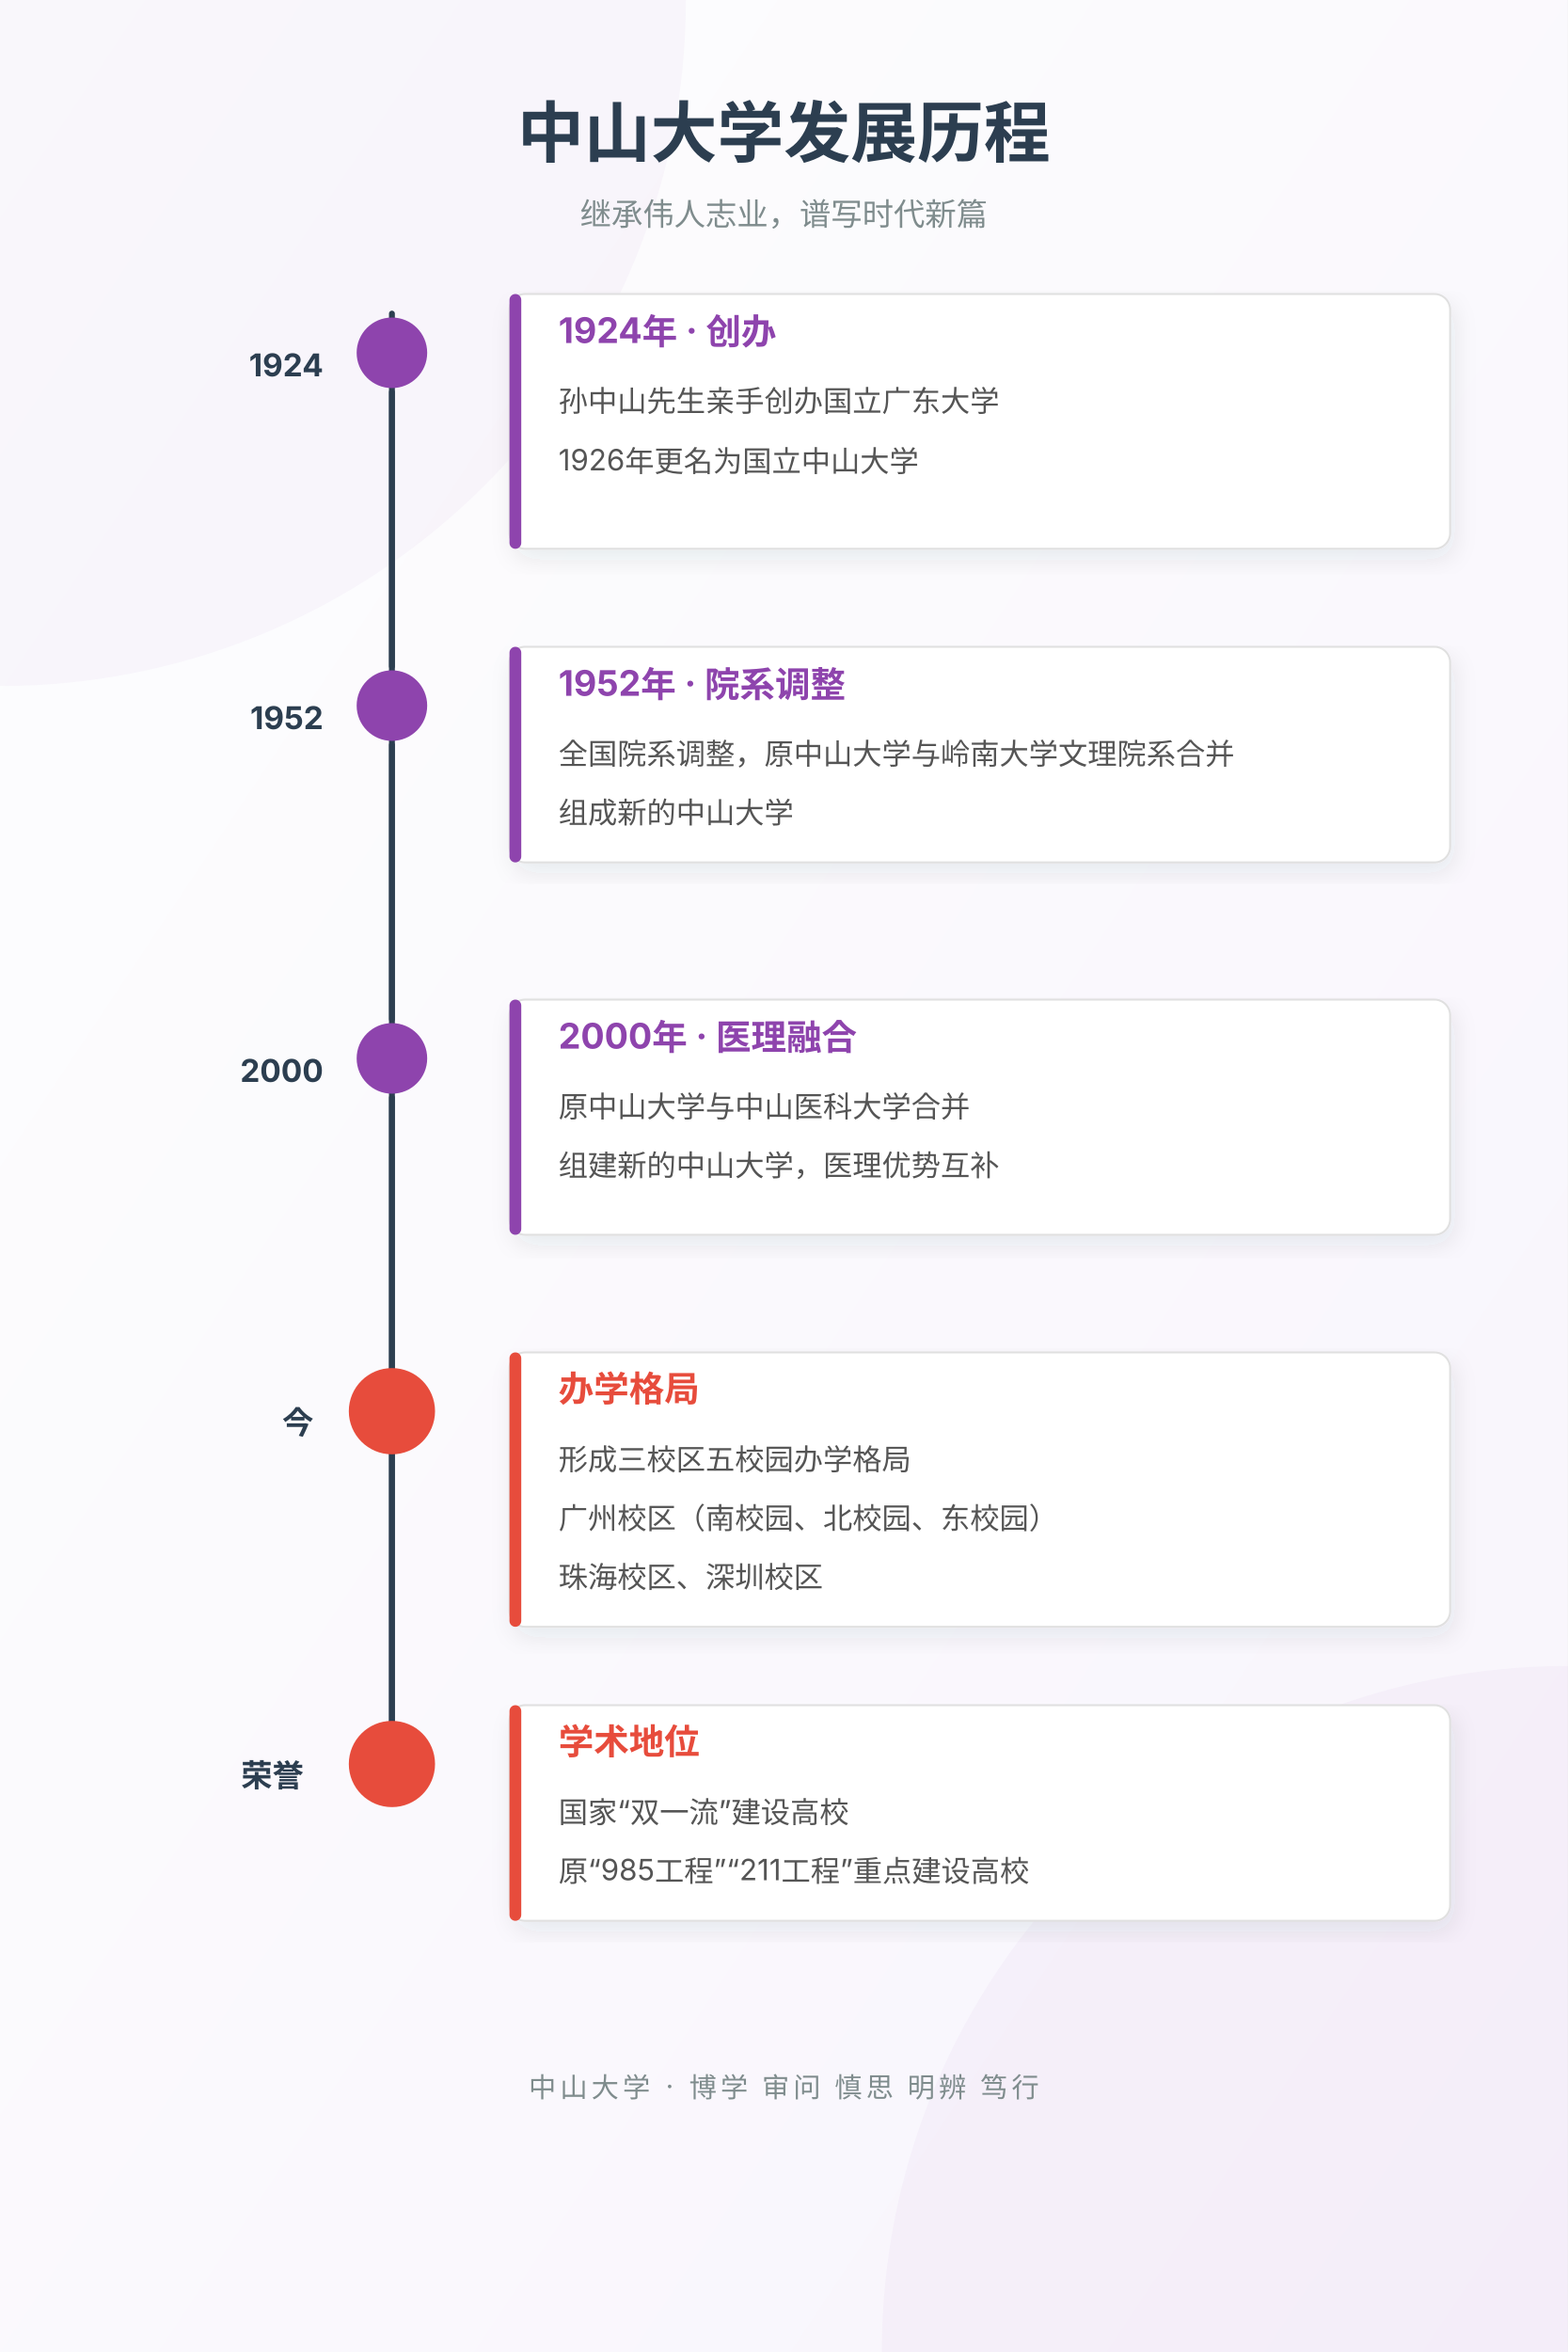
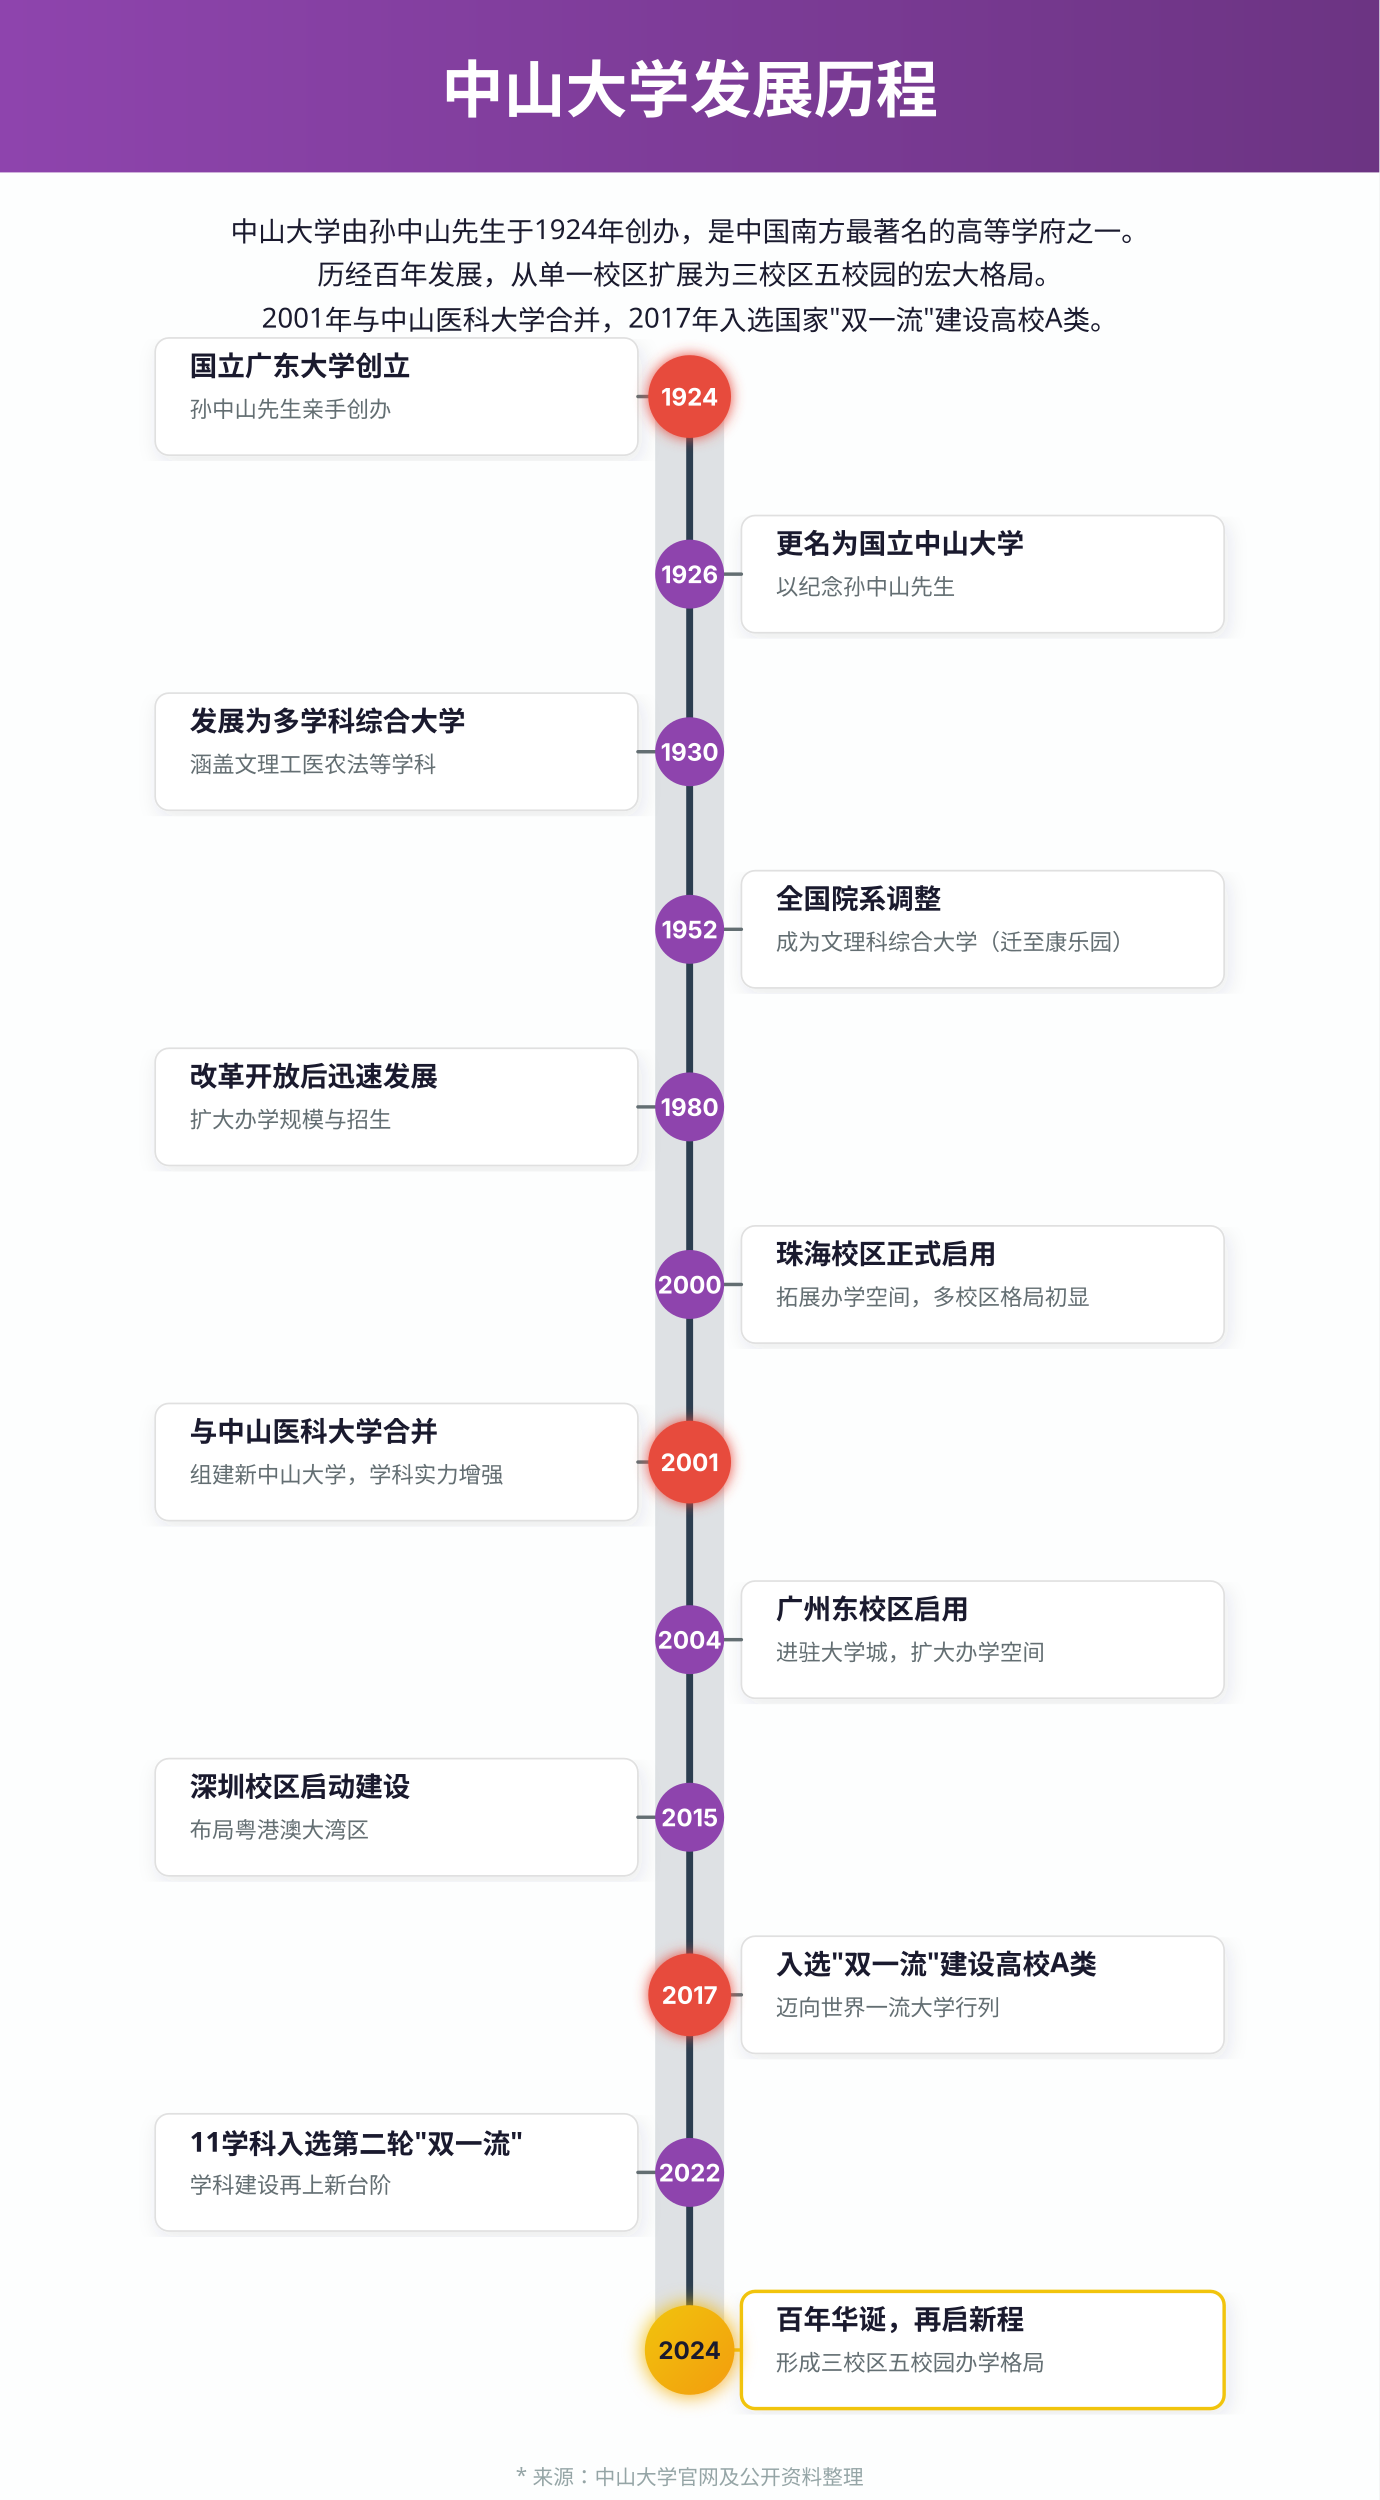
- <svg xmlns="http://www.w3.org/2000/svg" viewBox="0 0 800 1200" width="800" height="1200">
+ <svg xmlns="http://www.w3.org/2000/svg" viewBox="0 0 800 1450" width="800" height="1450">
  <defs>
-     <filter id="cardShadow" x="-5%" y="-5%" width="115%" height="115%">
-       <feDropShadow dx="2" dy="5" stdDeviation="6" flood-color="#2C3E50" flood-opacity="0.08" />
+     <linearGradient id="headerGrad" x1="0%" y1="0%" x2="100%" y2="0%">
+       <stop offset="0%" stop-color="#8E44AD" />
+       <stop offset="100%" stop-color="#6C3483" />
+     </linearGradient>
+     <linearGradient id="goldGrad" x1="0%" y1="0%" x2="100%" y2="100%">
+       <stop offset="0%" stop-color="#F1C40F" />
+       <stop offset="100%" stop-color="#F39C12" />
+     </linearGradient>
+     <filter id="cardShadow" x="-5%" y="-5%" width="110%" height="110%">
+       <feDropShadow dx="2" dy="4" stdDeviation="6" flood-color="#2C3E50" flood-opacity="0.1" />
    </filter>
-     <linearGradient id="bgGrad" x1="0%" y1="0%" x2="100%" y2="100%">
-       <stop offset="0%" stop-color="#FDFEFE" />
-       <stop offset="100%" stop-color="#F8F4FC" />
-     </linearGradient>
-     <style>
-       .title { font-family: 'Microsoft YaHei', -apple-system, sans-serif; font-weight: bold; fill: #2C3E50; }
-       .subtitle { font-family: 'Microsoft YaHei', -apple-system, sans-serif; fill: #7F8C8D; }
-       .card-title { font-family: 'Microsoft YaHei', -apple-system, sans-serif; font-weight: bold; font-size: 18px; }
-       .card-text { font-family: 'Microsoft YaHei', -apple-system, sans-serif; font-size: 15px; fill: #555555; line-height: 1.5; }
-       .label { font-family: 'Microsoft YaHei', -apple-system, sans-serif; font-weight: bold; font-size: 16px; fill: #2C3E50; }
-       .footer-text { font-family: 'Microsoft YaHei', -apple-system, sans-serif; font-size: 14px; fill: #7F8C8D; letter-spacing: 2px; }
+     <filter id="glowRed" x="-30%" y="-30%" width="160%" height="160%">
+       <feGaussianBlur stdDeviation="4" result="blur" />
+       <feComposite in="SourceGraphic" in2="blur" operator="over" />
+     </filter>
+     <filter id="glowGold" x="-30%" y="-30%" width="160%" height="160%">
+       <feGaussianBlur stdDeviation="6" result="blur" />
+       <feComposite in="SourceGraphic" in2="blur" operator="over" />
+     </filter>
+   </defs>
+   <style>
+         .title { font-size: 36px; font-weight: bold; fill: #FFFFFF; font-family: system-ui, 'Microsoft YaHei', sans-serif; }
+         .overview { font-size: 16px; fill: #1a1a2e; font-family: system-ui, 'Microsoft YaHei', sans-serif; }
+         .card-title { font-size: 16px; font-weight: bold; fill: #1a1a2e; font-family: system-ui, 'Microsoft YaHei', sans-serif; }
+         .card-desc { font-size: 13px; fill: #636e72; font-family: system-ui, 'Microsoft YaHei', sans-serif; }
+         .node-text { font-size: 14px; font-weight: bold; fill: #FFFFFF; font-family: system-ui, -apple-system, sans-serif; text-anchor: middle; dominant-baseline: middle; }
+         .node-text-gold { font-size: 14px; font-weight: bold; fill: #1a1a2e; font-family: system-ui, -apple-system, sans-serif; text-anchor: middle; dominant-baseline: middle; }
+         .footer { font-size: 12px; fill: #95a5a6; font-family: system-ui, 'Microsoft YaHei', sans-serif; }
    </style>
-   </defs>
-   <rect width="800" height="1200" fill="url(#bgGrad)" />
-   <circle cx="0" cy="0" r="350" fill="#8E44AD" opacity="0.04" />
-   <circle cx="800" cy="1200" r="350" fill="#8E44AD" opacity="0.04" />
-   <g transform="translate(0, 40)">
-     <text x="400" y="40" class="title" font-size="34" text-anchor="middle">中山大学发展历程</text>
-     <text x="400" y="75" class="subtitle" font-size="16" text-anchor="middle">继承伟人志业，谱写时代新篇</text>
+   <rect width="800" height="1450" fill="#FDFEFE" />
+   <rect x="0" y="0" width="800" height="100" fill="url(#headerGrad)" />
+   <text x="400" y="65" text-anchor="middle" class="title">中山大学发展历程</text>
+   <g id="overview-text">
+     <text x="400" y="140" text-anchor="middle" class="overview">中山大学由孙中山先生于1924年创办，是中国南方最著名的高等学府之一。</text>
+     <text x="400" y="165" text-anchor="middle" class="overview">历经百年发展，从单一校区扩展为三校区五校园的宏大格局。</text>
+     <text x="400" y="190" text-anchor="middle" class="overview">2001年与中山医科大学合并，2017年入选国家"双一流"建设高校A类。</text>
  </g>
-   <g>
-     <line x1="200" y1="160" x2="200" y2="920" stroke="#2C3E50" stroke-width="3" stroke-linecap="round" />
-     <line x1="200" y1="200" x2="200" y2="340" stroke="#2C3E50" stroke-width="3" stroke-linecap="round" />
-     <line x1="200" y1="380" x2="200" y2="520" stroke="#2C3E50" stroke-width="3" stroke-linecap="round" />
-     <line x1="200" y1="560" x2="200" y2="700" stroke="#2C3E50" stroke-width="3" stroke-linecap="round" />
-     <line x1="200" y1="740" x2="200" y2="880" stroke="#2C3E50" stroke-width="3" stroke-linecap="round" />
-   </g>
-   <g>
-     <circle cx="200" cy="180" r="18" fill="#8E44AD" />
-     <text x="165" y="186" class="label" text-anchor="end" dominant-baseline="middle">1924</text>
-     <circle cx="200" cy="360" r="18" fill="#8E44AD" />
-     <text x="165" y="366" class="label" text-anchor="end" dominant-baseline="middle">1952</text>
-     <circle cx="200" cy="540" r="18" fill="#8E44AD" />
-     <text x="165" y="546" class="label" text-anchor="end" dominant-baseline="middle">2000</text>
-     <circle cx="200" cy="720" r="22" fill="#E74C3C" />
-     <text x="160" y="726" class="label" font-size="18" text-anchor="end" dominant-baseline="middle" fill="#E74C3C">今</text>
-     <circle cx="200" cy="900" r="22" fill="#E74C3C" />
-     <text x="155" y="906" class="label" text-anchor="end" dominant-baseline="middle" fill="#E74C3C">荣誉</text>
-   </g>
-   <g>
-     <g>
-       <rect x="260" y="150" width="480" height="130" rx="8" fill="#FFFFFF" stroke="#E0E0E0" stroke-width="1" filter="url(#cardShadow)" />
-       <rect x="260" y="150" width="6" height="130" fill="#8E44AD" rx="3" />
-       <text x="285" y="175" class="card-title" fill="#8E44AD">1924年 · 创办</text>
-       <text x="285" y="210" class="card-text">孙中山先生亲手创办国立广东大学</text>
-       <text x="285" y="240" class="card-text">1926年更名为国立中山大学</text>
+   <rect x="380" y="220" width="40" height="1160" rx="20" fill="#2C3E50" opacity="0.15" />
+   <line x1="400" y1="220" x2="400" y2="1380" stroke="#2C3E50" stroke-width="4" />
+   <g id="timeline-nodes">
+     <g id="year-1924">
+       <rect x="90" y="196" width="280" height="68" rx="8" fill="#FFFFFF" stroke="#E0E0E0" stroke-width="1" filter="url(#cardShadow)" />
+       <text x="110" y="218" class="card-title">国立广东大学创立</text>
+       <text x="110" y="242" class="card-desc">孙中山先生亲手创办</text>
+       <line x1="370" y1="230" x2="400" y2="230" stroke="#636e72" stroke-width="2" stroke-linecap="round" />
+       <circle cx="400" cy="230" r="24" fill="#E74C3C" filter="url(#glowRed)" />
+       <text x="400" y="230" class="node-text">1924</text>
    </g>
-     <g>
-       <rect x="260" y="330" width="480" height="110" rx="8" fill="#FFFFFF" stroke="#E0E0E0" stroke-width="1" filter="url(#cardShadow)" />
-       <rect x="260" y="330" width="6" height="110" fill="#8E44AD" rx="3" />
-       <text x="285" y="355" class="card-title" fill="#8E44AD">1952年 · 院系调整</text>
-       <text x="285" y="390" class="card-text">全国院系调整，原中山大学与岭南大学文理院系合并</text>
-       <text x="285" y="420" class="card-text">组成新的中山大学</text>
+     <g id="year-1926">
+       <rect x="430" y="299" width="280" height="68" rx="8" fill="#FFFFFF" stroke="#E0E0E0" stroke-width="1" filter="url(#cardShadow)" />
+       <text x="450" y="321" class="card-title">更名为国立中山大学</text>
+       <text x="450" y="345" class="card-desc">以纪念孙中山先生</text>
+       <line x1="400" y1="333" x2="430" y2="333" stroke="#636e72" stroke-width="2" stroke-linecap="round" />
+       <circle cx="400" cy="333" r="20" fill="#8E44AD" />
+       <text x="400" y="333" class="node-text">1926</text>
    </g>
-     <g>
-       <rect x="260" y="510" width="480" height="120" rx="8" fill="#FFFFFF" stroke="#E0E0E0" stroke-width="1" filter="url(#cardShadow)" />
-       <rect x="260" y="510" width="6" height="120" fill="#8E44AD" rx="3" />
-       <text x="285" y="535" class="card-title" fill="#8E44AD">2000年 · 医理融合</text>
-       <text x="285" y="570" class="card-text">原中山大学与中山医科大学合并</text>
-       <text x="285" y="600" class="card-text">组建新的中山大学，医理优势互补</text>
+     <g id="year-1930">
+       <rect x="90" y="402" width="280" height="68" rx="8" fill="#FFFFFF" stroke="#E0E0E0" stroke-width="1" filter="url(#cardShadow)" />
+       <text x="110" y="424" class="card-title">发展为多学科综合大学</text>
+       <text x="110" y="448" class="card-desc">涵盖文理工医农法等学科</text>
+       <line x1="370" y1="436" x2="400" y2="436" stroke="#636e72" stroke-width="2" stroke-linecap="round" />
+       <circle cx="400" cy="436" r="20" fill="#8E44AD" />
+       <text x="400" y="436" class="node-text">1930</text>
    </g>
-     <g>
-       <rect x="260" y="690" width="480" height="140" rx="8" fill="#FFFFFF" stroke="#E0E0E0" stroke-width="1" filter="url(#cardShadow)" />
-       <rect x="260" y="690" width="6" height="140" fill="#E74C3C" rx="3" />
-       <text x="285" y="715" class="card-title" fill="#E74C3C">办学格局</text>
-       <text x="285" y="750" class="card-text">形成三校区五校园办学格局</text>
-       <text x="285" y="780" class="card-text">广州校区（南校园、北校园、东校园）</text>
-       <text x="285" y="810" class="card-text">珠海校区、深圳校区</text>
+     <g id="year-1952">
+       <rect x="430" y="505" width="280" height="68" rx="8" fill="#FFFFFF" stroke="#E0E0E0" stroke-width="1" filter="url(#cardShadow)" />
+       <text x="450" y="527" class="card-title">全国院系调整</text>
+       <text x="450" y="551" class="card-desc">成为文理科综合大学（迁至康乐园）</text>
+       <line x1="400" y1="539" x2="430" y2="539" stroke="#636e72" stroke-width="2" stroke-linecap="round" />
+       <circle cx="400" cy="539" r="20" fill="#8E44AD" />
+       <text x="400" y="539" class="node-text">1952</text>
    </g>
-     <g>
-       <rect x="260" y="870" width="480" height="110" rx="8" fill="#FFFFFF" stroke="#E0E0E0" stroke-width="1" filter="url(#cardShadow)" />
-       <rect x="260" y="870" width="6" height="110" fill="#E74C3C" rx="3" />
-       <text x="285" y="895" class="card-title" fill="#E74C3C">学术地位</text>
-       <text x="285" y="930" class="card-text">国家“双一流”建设高校</text>
-       <text x="285" y="960" class="card-text">原“985工程”“211工程”重点建设高校</text>
+     <g id="year-1980">
+       <rect x="90" y="608" width="280" height="68" rx="8" fill="#FFFFFF" stroke="#E0E0E0" stroke-width="1" filter="url(#cardShadow)" />
+       <text x="110" y="630" class="card-title">改革开放后迅速发展</text>
+       <text x="110" y="654" class="card-desc">扩大办学规模与招生</text>
+       <line x1="370" y1="642" x2="400" y2="642" stroke="#636e72" stroke-width="2" stroke-linecap="round" />
+       <circle cx="400" cy="642" r="20" fill="#8E44AD" />
+       <text x="400" y="642" class="node-text">1980</text>
+     </g>
+     <g id="year-2000">
+       <rect x="430" y="711" width="280" height="68" rx="8" fill="#FFFFFF" stroke="#E0E0E0" stroke-width="1" filter="url(#cardShadow)" />
+       <text x="450" y="733" class="card-title">珠海校区正式启用</text>
+       <text x="450" y="757" class="card-desc">拓展办学空间，多校区格局初显</text>
+       <line x1="400" y1="745" x2="430" y2="745" stroke="#636e72" stroke-width="2" stroke-linecap="round" />
+       <circle cx="400" cy="745" r="20" fill="#8E44AD" />
+       <text x="400" y="745" class="node-text">2000</text>
+     </g>
+     <g id="year-2001">
+       <rect x="90" y="814" width="280" height="68" rx="8" fill="#FFFFFF" stroke="#E0E0E0" stroke-width="1" filter="url(#cardShadow)" />
+       <text x="110" y="836" class="card-title">与中山医科大学合并</text>
+       <text x="110" y="860" class="card-desc">组建新中山大学，学科实力增强</text>
+       <line x1="370" y1="848" x2="400" y2="848" stroke="#636e72" stroke-width="2" stroke-linecap="round" />
+       <circle cx="400" cy="848" r="24" fill="#E74C3C" filter="url(#glowRed)" />
+       <text x="400" y="848" class="node-text">2001</text>
+     </g>
+     <g id="year-2004">
+       <rect x="430" y="917" width="280" height="68" rx="8" fill="#FFFFFF" stroke="#E0E0E0" stroke-width="1" filter="url(#cardShadow)" />
+       <text x="450" y="939" class="card-title">广州东校区启用</text>
+       <text x="450" y="963" class="card-desc">进驻大学城，扩大办学空间</text>
+       <line x1="400" y1="951" x2="430" y2="951" stroke="#636e72" stroke-width="2" stroke-linecap="round" />
+       <circle cx="400" cy="951" r="20" fill="#8E44AD" />
+       <text x="400" y="951" class="node-text">2004</text>
+     </g>
+     <g id="year-2015">
+       <rect x="90" y="1020" width="280" height="68" rx="8" fill="#FFFFFF" stroke="#E0E0E0" stroke-width="1" filter="url(#cardShadow)" />
+       <text x="110" y="1042" class="card-title">深圳校区启动建设</text>
+       <text x="110" y="1066" class="card-desc">布局粤港澳大湾区</text>
+       <line x1="370" y1="1054" x2="400" y2="1054" stroke="#636e72" stroke-width="2" stroke-linecap="round" />
+       <circle cx="400" cy="1054" r="20" fill="#8E44AD" />
+       <text x="400" y="1054" class="node-text">2015</text>
+     </g>
+     <g id="year-2017">
+       <rect x="430" y="1123" width="280" height="68" rx="8" fill="#FFFFFF" stroke="#E0E0E0" stroke-width="1" filter="url(#cardShadow)" />
+       <text x="450" y="1145" class="card-title">入选"双一流"建设高校A类</text>
+       <text x="450" y="1169" class="card-desc">迈向世界一流大学行列</text>
+       <line x1="400" y1="1157" x2="430" y2="1157" stroke="#636e72" stroke-width="2" stroke-linecap="round" />
+       <circle cx="400" cy="1157" r="24" fill="#E74C3C" filter="url(#glowRed)" />
+       <text x="400" y="1157" class="node-text">2017</text>
+     </g>
+     <g id="year-2022">
+       <rect x="90" y="1226" width="280" height="68" rx="8" fill="#FFFFFF" stroke="#E0E0E0" stroke-width="1" filter="url(#cardShadow)" />
+       <text x="110" y="1248" class="card-title">11学科入选第二轮"双一流"</text>
+       <text x="110" y="1272" class="card-desc">学科建设再上新台阶</text>
+       <line x1="370" y1="1260" x2="400" y2="1260" stroke="#636e72" stroke-width="2" stroke-linecap="round" />
+       <circle cx="400" cy="1260" r="20" fill="#8E44AD" />
+       <text x="400" y="1260" class="node-text">2022</text>
+     </g>
+     <g id="year-2024">
+       <rect x="430" y="1329" width="280" height="68" rx="8" fill="#FFFFFF" stroke="#F1C40F" stroke-width="2" filter="url(#cardShadow)" />
+       <text x="450" y="1351" class="card-title">百年华诞，再启新程</text>
+       <text x="450" y="1375" class="card-desc">形成三校区五校园办学格局</text>
+       <line x1="400" y1="1363" x2="430" y2="1363" stroke="#F1C40F" stroke-width="2" stroke-linecap="round" />
+       <circle cx="400" cy="1363" r="26" fill="url(#goldGrad)" filter="url(#glowGold)" />
+       <text x="400" y="1363" class="node-text-gold">2024</text>
    </g>
  </g>
-   <g>
-     <text x="400" y="1070" class="footer-text" text-anchor="middle">中山大学 · 博学 审问 慎思 明辨 笃行</text>
-   </g>
+   <text x="400" y="1440" text-anchor="middle" class="footer">* 来源：中山大学官网及公开资料整理</text>
</svg>
